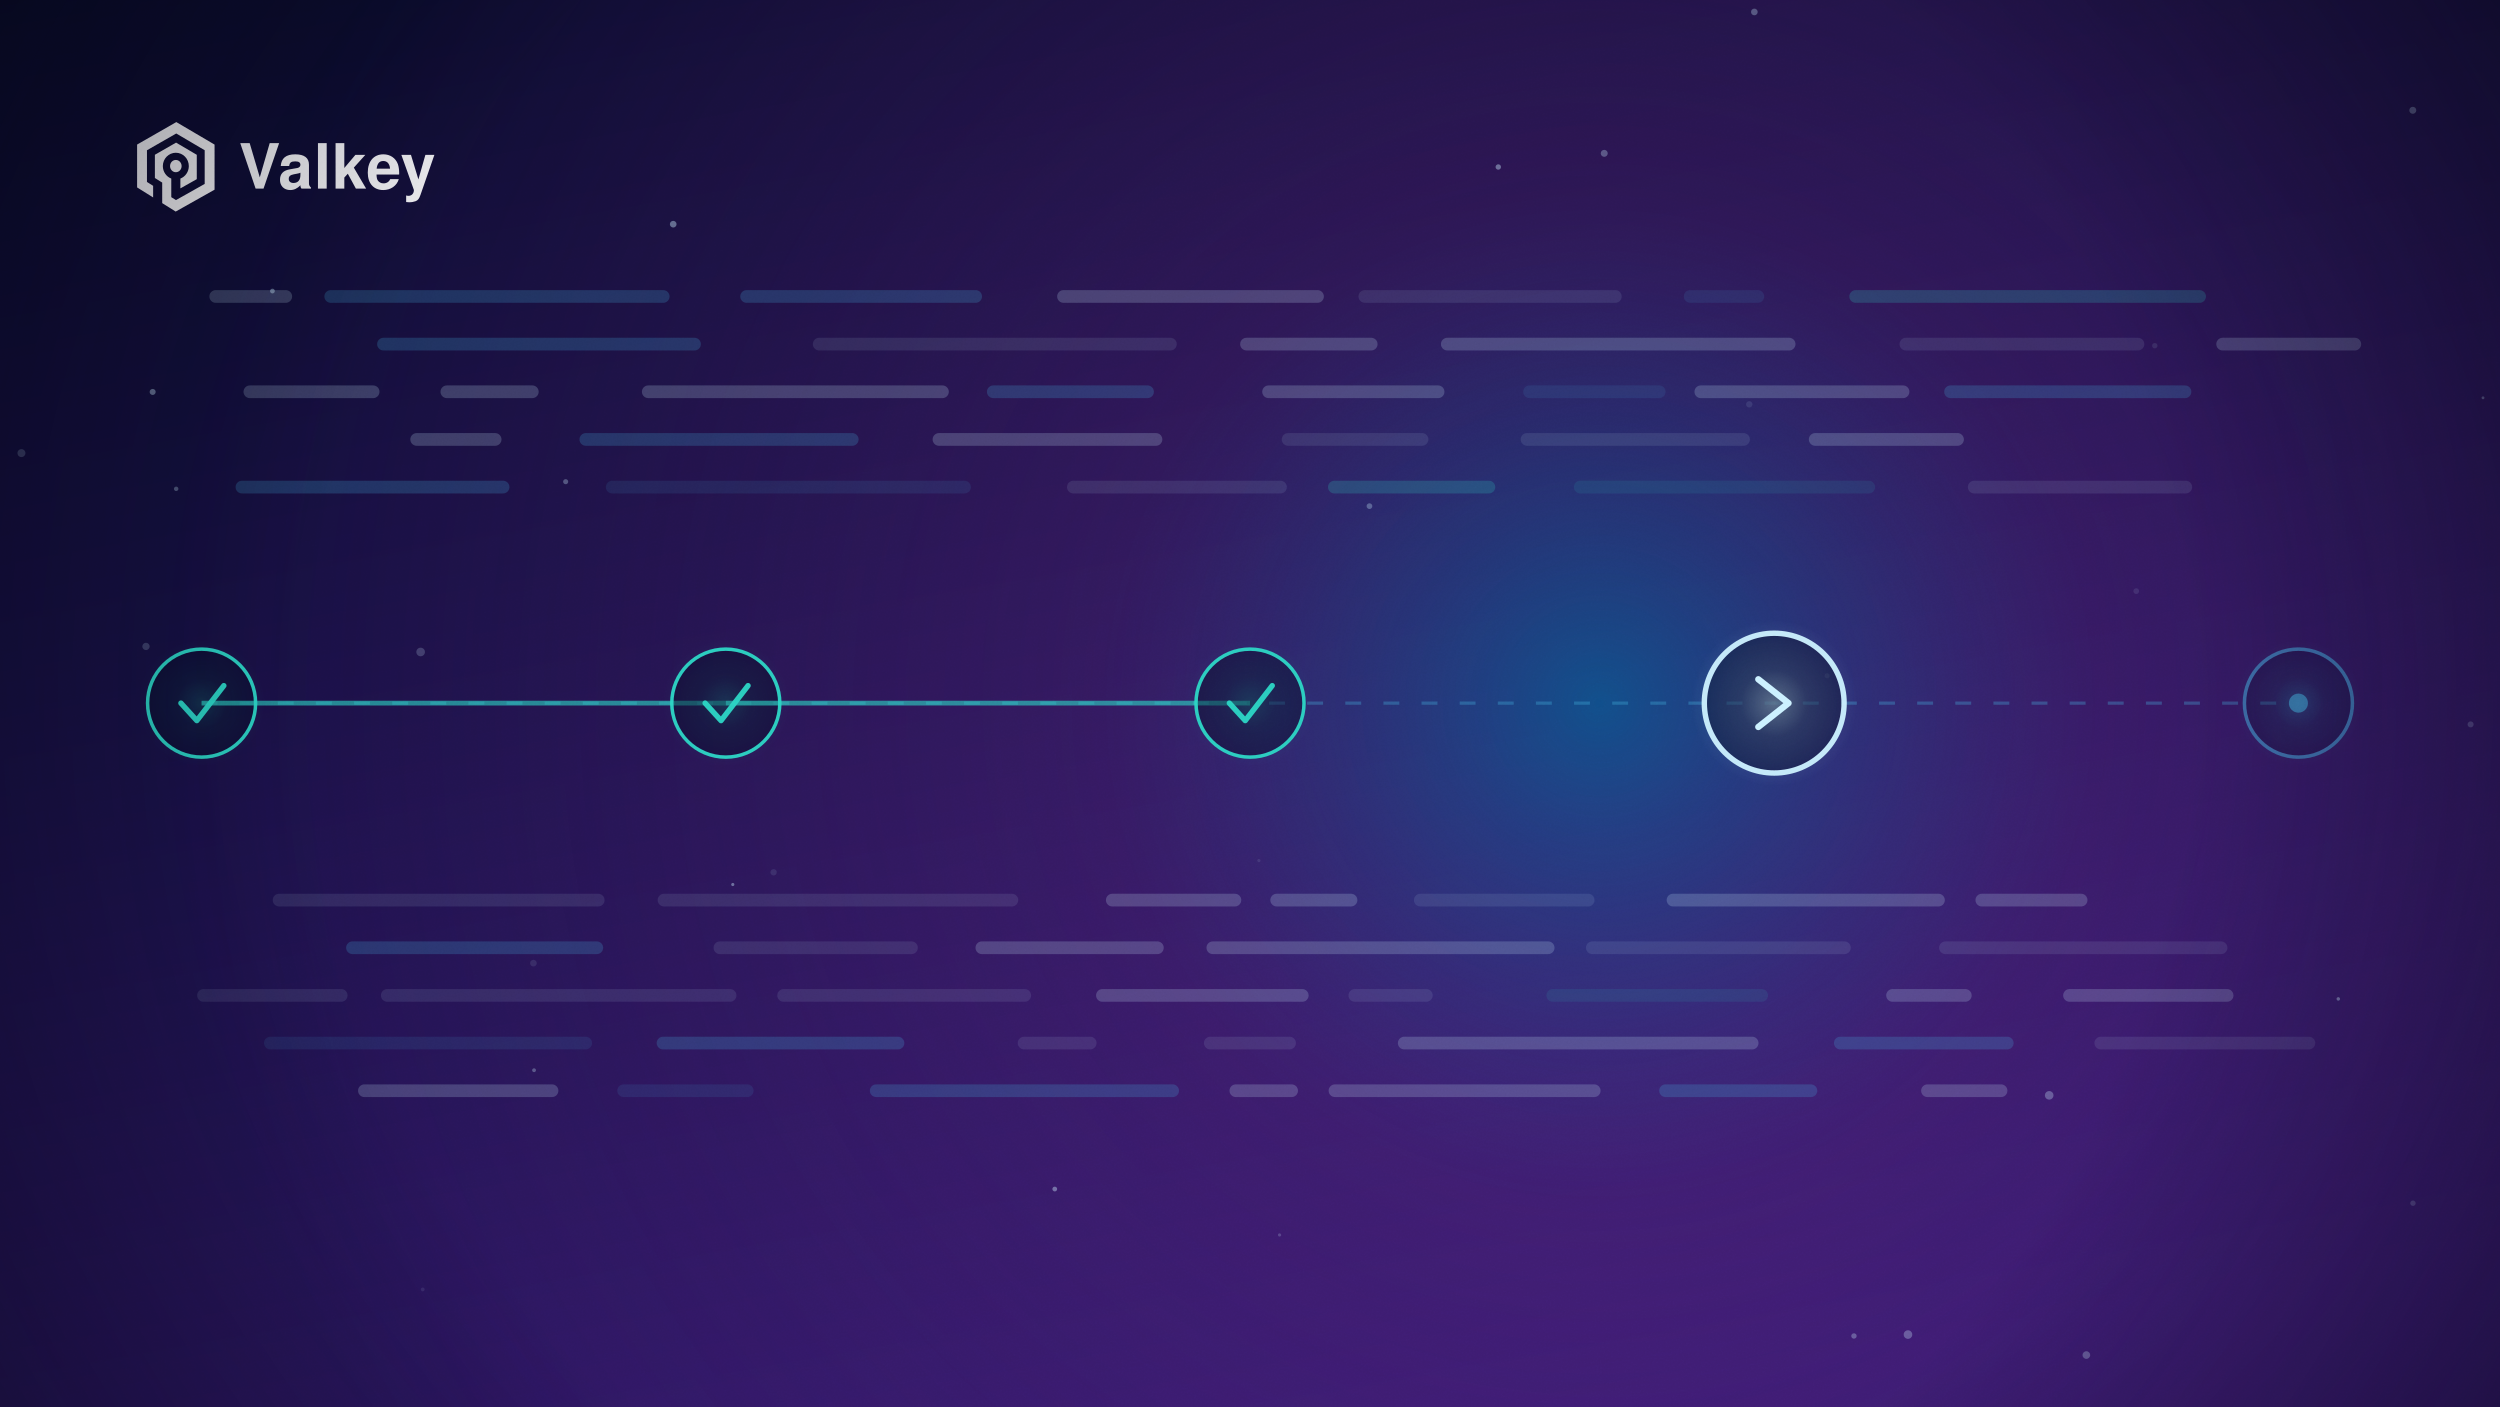
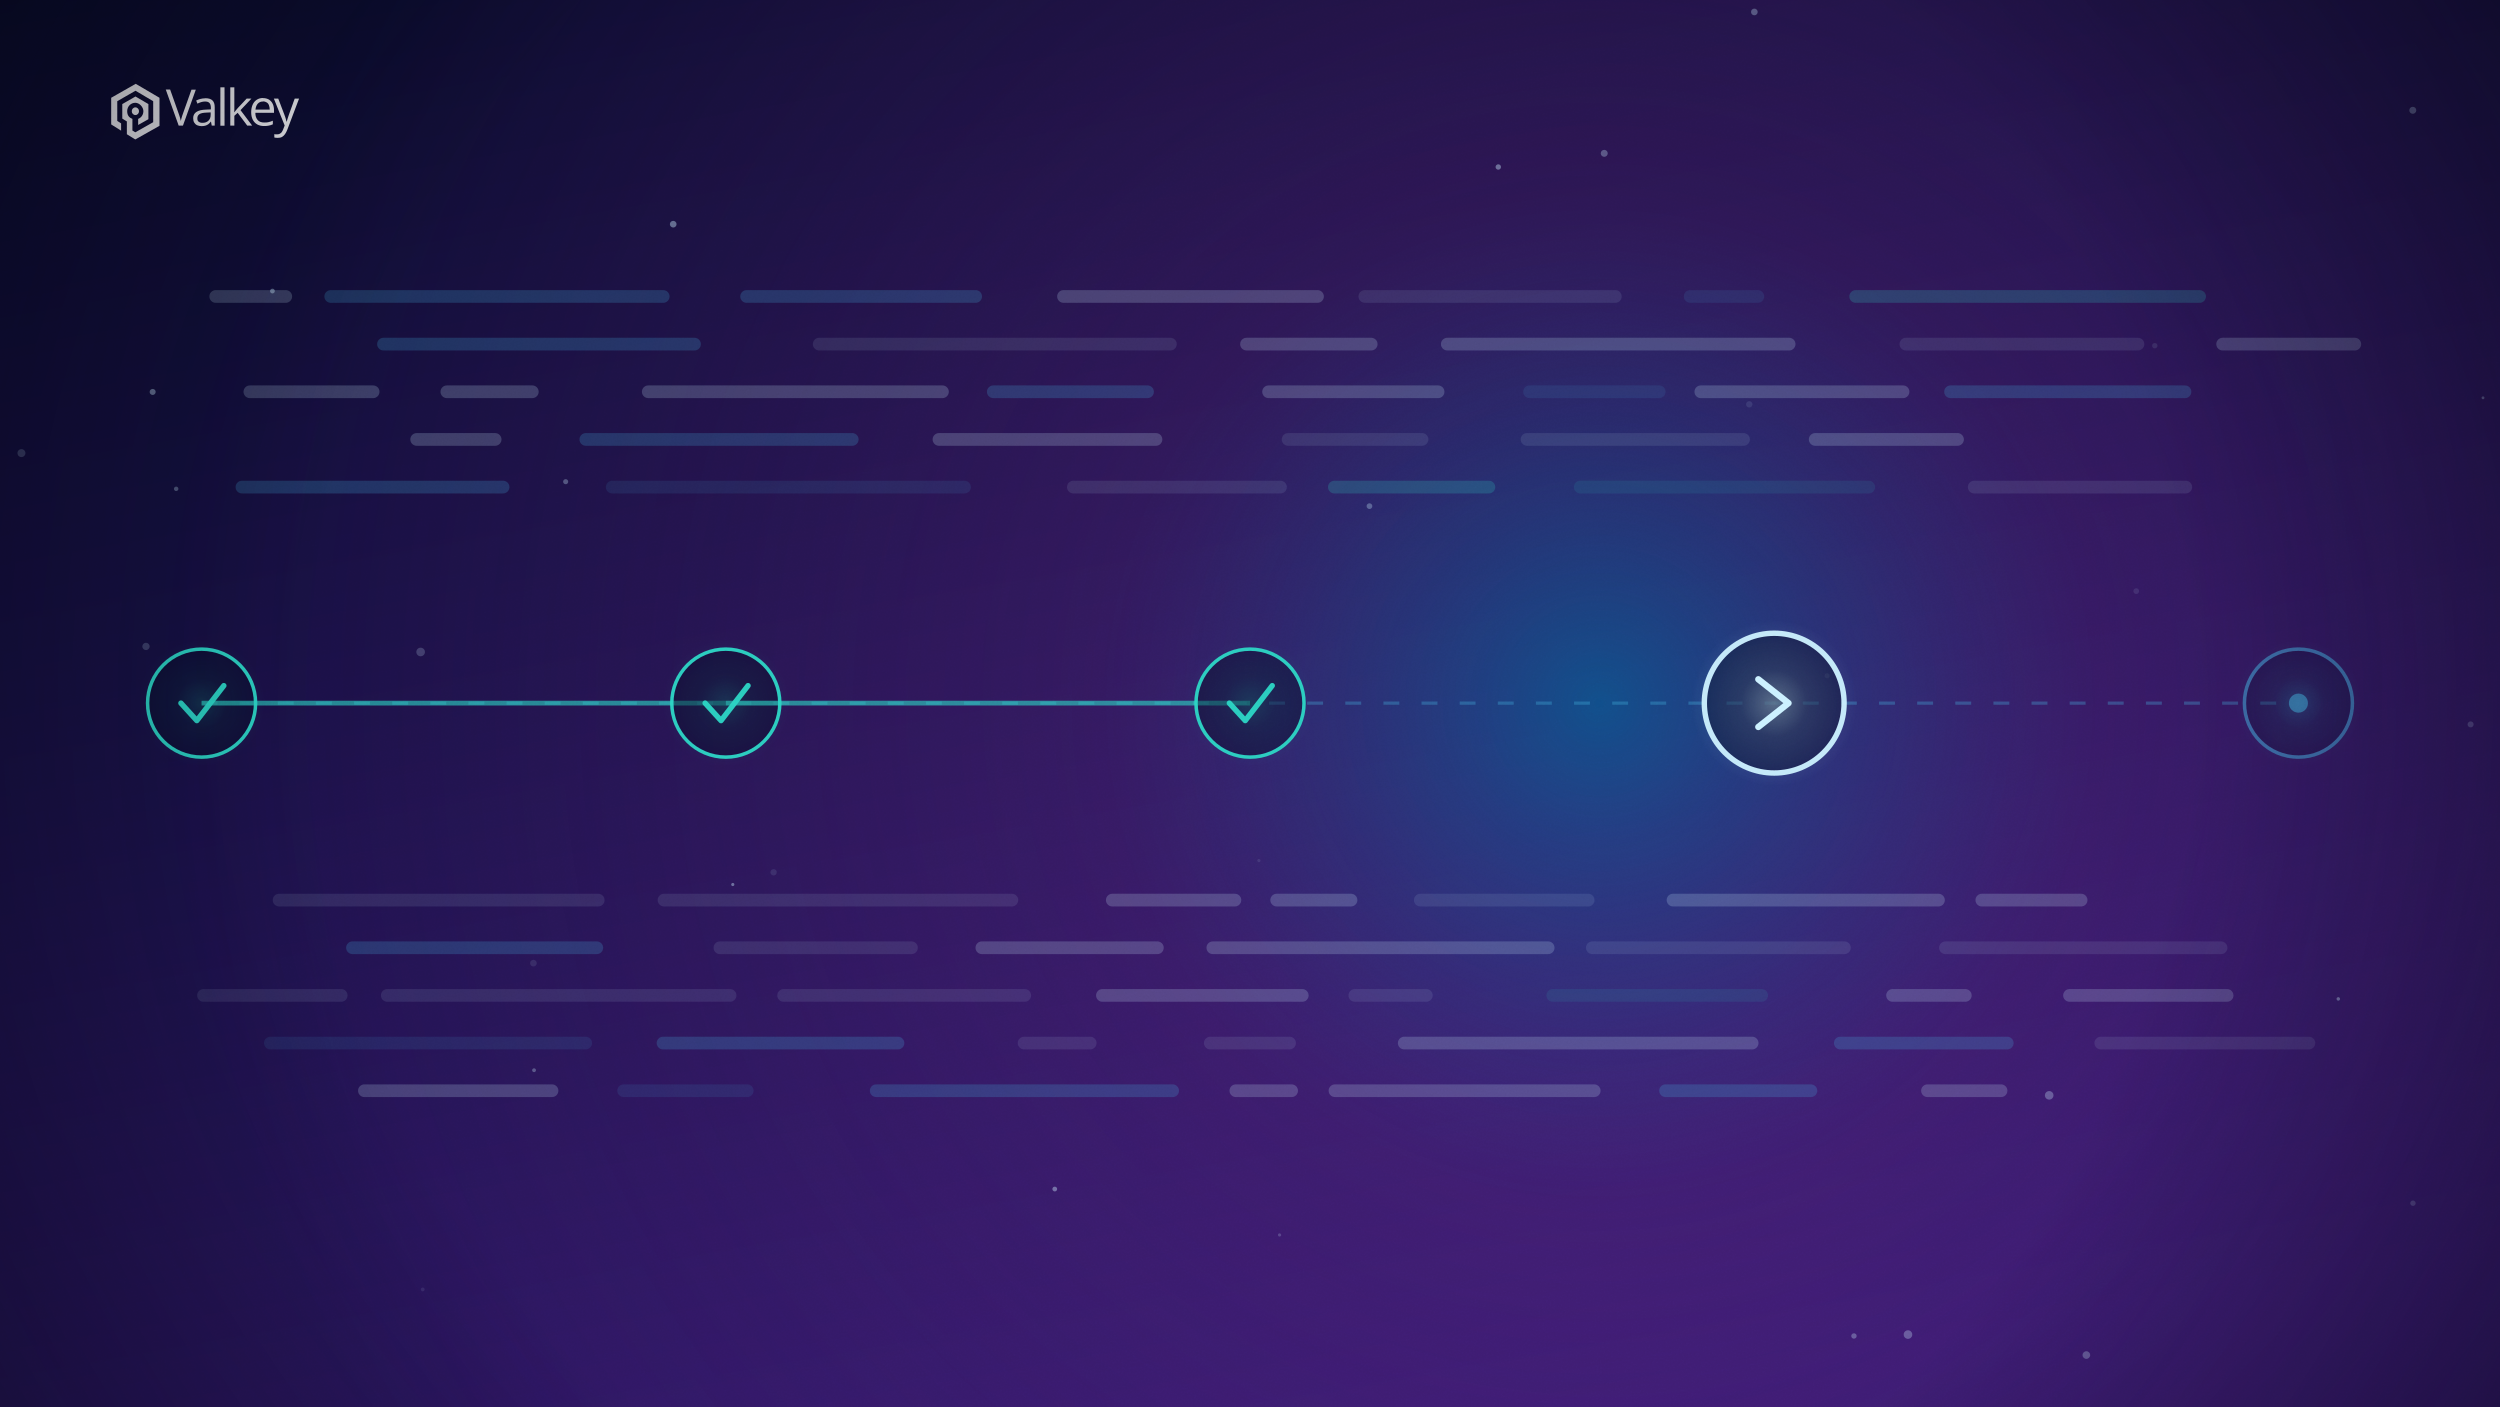
<svg xmlns="http://www.w3.org/2000/svg" width="1920" height="1080" viewBox="173.1 97.4 1573.8 885.2">
  <defs>
    <linearGradient id="sky" x1="0" y1="0" x2="0.32" y2="1">
      <stop offset="0" stop-color="#060A24" />
      <stop offset="0.48" stop-color="#171043" />
      <stop offset="1" stop-color="#301868" />
    </linearGradient>
    <radialGradient id="focus" gradientUnits="userSpaceOnUse" cx="1180" cy="540" r="900">
      <stop offset="0" stop-color="#00A3E0" stop-opacity="0.42" />
      <stop offset="0.35" stop-color="#963CBD" stop-opacity="0.20" />
      <stop offset="1" stop-color="#963CBD" stop-opacity="0" />
    </radialGradient>
    <radialGradient id="vignette" gradientUnits="userSpaceOnUse" cx="960" cy="540" r="1180">
      <stop offset="0.5" stop-color="#03040F" stop-opacity="0" />
      <stop offset="1" stop-color="#03040F" stop-opacity="0.8" />
    </radialGradient>
    <radialGradient id="scrim">
      <stop offset="0" stop-color="#060A24" stop-opacity="0.72" />
      <stop offset="0.6" stop-color="#060A24" stop-opacity="0.45" />
      <stop offset="1" stop-color="#060A24" stop-opacity="0" />
    </radialGradient>
    <filter id="grain" x="0" y="0" width="100%" height="100%">
      <feTurbulence type="fractalNoise" baseFrequency="0.85" numOctaves="4" stitchTiles="stitch" />
      <feColorMatrix type="saturate" values="0" />
    </filter>
    <radialGradient id="h-cyan">
      <stop offset="0" stop-color="#46BDE9" stop-opacity="0.75" />
      <stop offset="0.4" stop-color="#46BDE9" stop-opacity="0.22" />
      <stop offset="1" stop-color="#46BDE9" stop-opacity="0" />
    </radialGradient>
    <radialGradient id="h-ice">
      <stop offset="0" stop-color="#CCF1FF" stop-opacity="0.75" />
      <stop offset="0.4" stop-color="#CCF1FF" stop-opacity="0.22" />
      <stop offset="1" stop-color="#CCF1FF" stop-opacity="0" />
    </radialGradient>
    <radialGradient id="h-mint">
      <stop offset="0" stop-color="#2CD5C4" stop-opacity="0.75" />
      <stop offset="0.4" stop-color="#2CD5C4" stop-opacity="0.22" />
      <stop offset="1" stop-color="#2CD5C4" stop-opacity="0" />
    </radialGradient>
    <radialGradient id="h-coral">
      <stop offset="0" stop-color="#F65275" stop-opacity="0.75" />
      <stop offset="0.4" stop-color="#F65275" stop-opacity="0.22" />
      <stop offset="1" stop-color="#F65275" stop-opacity="0" />
    </radialGradient>
    <radialGradient id="h-violet">
      <stop offset="0" stop-color="#963CBD" stop-opacity="0.75" />
      <stop offset="0.4" stop-color="#963CBD" stop-opacity="0.22" />
      <stop offset="1" stop-color="#963CBD" stop-opacity="0" />
    </radialGradient>
    <radialGradient id="h-gold">
      <stop offset="0" stop-color="#FFB81C" stop-opacity="0.75" />
      <stop offset="0.4" stop-color="#FFB81C" stop-opacity="0.22" />
      <stop offset="1" stop-color="#FFB81C" stop-opacity="0" />
    </radialGradient>
    <filter id="blur3" x="-70%" y="-70%" width="240%" height="240%">
      <feGaussianBlur stdDeviation="3" />
    </filter>
    <filter id="blur8" x="-70%" y="-70%" width="240%" height="240%">
      <feGaussianBlur stdDeviation="8" />
    </filter>
    <filter id="blur18" x="-70%" y="-70%" width="240%" height="240%">
      <feGaussianBlur stdDeviation="18" />
    </filter>
    <filter id="blur40" x="-70%" y="-70%" width="240%" height="240%">
      <feGaussianBlur stdDeviation="40" />
    </filter>
  </defs>
  <rect width="1920" height="1080" fill="url(#sky)" />
  <rect width="1920" height="1080" fill="url(#focus)" />
  <g>
    <circle cx="265" cy="504.3" r="2.3" fill="#CCF1FF" opacity="0.2" />
    <circle cx="1116.3" cy="202.5" r="1.7" fill="#CCF1FF" opacity="0.4" />
    <circle cx="1046.2" cy="1036.5" r="2.3" fill="#CCF1FF" opacity="0.3" />
    <circle cx="269.2" cy="344.1" r="1.9" fill="#CCF1FF" opacity="0.4" />
    <circle cx="1725.1" cy="1016.8" r="2.3" fill="#CCF1FF" opacity="0.1" />
    <circle cx="1277.5" cy="104.9" r="2.1" fill="#CCF1FF" opacity="0.3" />
    <circle cx="1644.4" cy="76.5" r="2.5" fill="#CCF1FF" opacity="0.3" />
    <circle cx="1183" cy="193.9" r="2.2" fill="#CCF1FF" opacity="0.3" />
    <circle cx="186.6" cy="382.6" r="2.5" fill="#CCF1FF" opacity="0.2" />
    <circle cx="1797.1" cy="769.7" r="2.1" fill="#CCF1FF" opacity="0.1" />
    <circle cx="284" cy="405.1" r="1.4" fill="#CCF1FF" opacity="0.3" />
    <circle cx="660.1" cy="646.5" r="2" fill="#CCF1FF" opacity="0.1" />
    <circle cx="1035.2" cy="416" r="1.8" fill="#CCF1FF" opacity="0.3" />
    <circle cx="1001.3" cy="91" r="1.9" fill="#CCF1FF" opacity="0.4" />
    <circle cx="313" cy="86.4" r="1.7" fill="#CCF1FF" opacity="0.3" />
    <circle cx="509.3" cy="771.1" r="1.2" fill="#CCF1FF" opacity="0.3" />
    <circle cx="1692" cy="166.8" r="2.2" fill="#CCF1FF" opacity="0.3" />
    <circle cx="1728.4" cy="553.4" r="1.9" fill="#CCF1FF" opacity="0.2" />
    <circle cx="978.6" cy="874.8" r="1" fill="#CCF1FF" opacity="0.2" />
    <circle cx="529.2" cy="400.6" r="1.6" fill="#CCF1FF" opacity="0.3" />
    <circle cx="1736.2" cy="347.8" r="0.9" fill="#CCF1FF" opacity="0.3" />
    <circle cx="437.9" cy="507.8" r="2.7" fill="#CCF1FF" opacity="0.2" />
    <circle cx="1323.3" cy="522.8" r="1.6" fill="#CCF1FF" opacity="0.1" />
    <circle cx="1645.1" cy="726.2" r="1.1" fill="#CCF1FF" opacity="0.4" />
    <circle cx="1692.1" cy="854.8" r="1.7" fill="#CCF1FF" opacity="0.2" />
    <circle cx="881.3" cy="13.8" r="2.7" fill="#CCF1FF" opacity="0.3" />
    <circle cx="1517.9" cy="469.5" r="1.8" fill="#CCF1FF" opacity="0.1" />
    <circle cx="1486.5" cy="950.4" r="2.4" fill="#CCF1FF" opacity="0.3" />
    <circle cx="965.6" cy="639.1" r="1" fill="#CCF1FF" opacity="0.1" />
    <circle cx="965.1" cy="1047.8" r="2.5" fill="#CCF1FF" opacity="0.3" />
    <circle cx="596.9" cy="238.5" r="2.1" fill="#CCF1FF" opacity="0.4" />
    <circle cx="1841.7" cy="1079.2" r="2.4" fill="#CCF1FF" opacity="0.3" />
    <circle cx="439.2" cy="909.1" r="1.2" fill="#CCF1FF" opacity="0.1" />
    <circle cx="276.2" cy="78.3" r="2.6" fill="#CCF1FF" opacity="0.2" />
    <circle cx="508.9" cy="703.7" r="2.1" fill="#CCF1FF" opacity="0.1" />
    <circle cx="344.6" cy="280.6" r="1.5" fill="#CCF1FF" opacity="0.4" />
    <circle cx="1885.1" cy="208.8" r="2.5" fill="#CCF1FF" opacity="0.2" />
    <circle cx="1463.1" cy="786.9" r="2.7" fill="#CCF1FF" opacity="0.3" />
    <circle cx="1785.7" cy="1060.6" r="1.6" fill="#CCF1FF" opacity="0.1" />
    <circle cx="10.7" cy="128.4" r="1.9" fill="#CCF1FF" opacity="0.4" />
    <circle cx="837.1" cy="845.9" r="1.5" fill="#CCF1FF" opacity="0.4" />
    <circle cx="414.6" cy="1024.1" r="2.3" fill="#CCF1FF" opacity="0.1" />
    <circle cx="1340.2" cy="938.4" r="1.7" fill="#CCF1FF" opacity="0.3" />
    <circle cx="1374.2" cy="937.5" r="2.7" fill="#CCF1FF" opacity="0.3" />
    <circle cx="105.3" cy="92" r="1.4" fill="#CCF1FF" opacity="0.4" />
    <circle cx="1818.5" cy="209.1" r="1.4" fill="#CCF1FF" opacity="0.1" />
    <circle cx="634.4" cy="654.2" r="1" fill="#CCF1FF" opacity="0.4" />
    <circle cx="116" cy="117" r="1.5" fill="#CCF1FF" opacity="0.2" />
    <circle cx="1274.3" cy="351.9" r="2" fill="#CCF1FF" opacity="0.1" />
    <circle cx="1529.6" cy="315" r="1.7" fill="#CCF1FF" opacity="0.1" />
  </g>
  <g>
    <rect x="304.9" y="280" width="52.1" height="8" rx="4" fill="#CCF1FF" opacity="0.2" />
    <rect x="377.3" y="280" width="217.3" height="8" rx="4" fill="#46BDE9" opacity="0.2" />
    <rect x="639.1" y="280" width="152.2" height="8" rx="4" fill="#46BDE9" opacity="0.2" />
    <rect x="838.6" y="280" width="167.9" height="8" rx="4" fill="#CCF1FF" opacity="0.2" />
    <rect x="1028.3" y="280" width="165.7" height="8" rx="4" fill="#CCF1FF" opacity="0.1" />
    <rect x="1233.1" y="280" width="50.6" height="8" rx="4" fill="#46BDE9" opacity="0.1" />
    <rect x="1337.3" y="280" width="224.5" height="8" rx="4" fill="#2CD5C4" opacity="0.2" />
    <rect x="410.5" y="310" width="203.8" height="8" rx="4" fill="#46BDE9" opacity="0.2" />
    <rect x="684.8" y="310" width="229.1" height="8" rx="4" fill="#CCF1FF" opacity="0.1" />
    <rect x="953.8" y="310" width="86.5" height="8" rx="4" fill="#CCF1FF" opacity="0.2" />
    <rect x="1080.2" y="310" width="223.2" height="8" rx="4" fill="#CCF1FF" opacity="0.2" />
    <rect x="1368.9" y="310" width="154.1" height="8" rx="4" fill="#CCF1FF" opacity="0.1" />
    <rect x="1568.3" y="310" width="91.2" height="8" rx="4" fill="#CCF1FF" opacity="0.2" />
    <rect x="326.4" y="340" width="85.6" height="8" rx="4" fill="#CCF1FF" opacity="0.2" />
    <rect x="450.4" y="340" width="61.8" height="8" rx="4" fill="#CCF1FF" opacity="0.2" />
    <rect x="577.2" y="340" width="193.2" height="8" rx="4" fill="#CCF1FF" opacity="0.2" />
    <rect x="794.4" y="340" width="105.1" height="8" rx="4" fill="#46BDE9" opacity="0.2" />
    <rect x="967.7" y="340" width="114.7" height="8" rx="4" fill="#CCF1FF" opacity="0.2" />
    <rect x="1132" y="340" width="89.6" height="8" rx="4" fill="#46BDE9" opacity="0.1" />
    <rect x="1239.8" y="340" width="135.3" height="8" rx="4" fill="#CCF1FF" opacity="0.2" />
    <rect x="1397" y="340" width="155.6" height="8" rx="4" fill="#46BDE9" opacity="0.2" />
    <rect x="431.4" y="370" width="57.4" height="8" rx="4" fill="#CCF1FF" opacity="0.2" />
    <rect x="537.9" y="370" width="175.7" height="8" rx="4" fill="#46BDE9" opacity="0.2" />
    <rect x="760.2" y="370" width="144.6" height="8" rx="4" fill="#CCF1FF" opacity="0.2" />
    <rect x="980" y="370" width="92.3" height="8" rx="4" fill="#CCF1FF" opacity="0.1" />
    <rect x="1130.4" y="370" width="144.3" height="8" rx="4" fill="#CCF1FF" opacity="0.1" />
    <rect x="1311.8" y="370" width="97.6" height="8" rx="4" fill="#CCF1FF" opacity="0.2" />
    <rect x="321.4" y="400" width="172.4" height="8" rx="4" fill="#46BDE9" opacity="0.2" />
    <rect x="554.5" y="400" width="229.8" height="8" rx="4" fill="#46BDE9" opacity="0.1" />
    <rect x="844.8" y="400" width="138.4" height="8" rx="4" fill="#CCF1FF" opacity="0.1" />
    <rect x="1009.1" y="400" width="105.3" height="8" rx="4" fill="#2CD5C4" opacity="0.2" />
    <rect x="1163.9" y="400" width="189.6" height="8" rx="4" fill="#2CD5C4" opacity="0.1" />
    <rect x="1411.9" y="400" width="141.2" height="8" rx="4" fill="#CCF1FF" opacity="0.1" />
    <rect x="344.8" y="660" width="208.9" height="8" rx="4" fill="#CCF1FF" opacity="0.1" />
    <rect x="587.1" y="660" width="227" height="8" rx="4" fill="#CCF1FF" opacity="0.1" />
    <rect x="869.3" y="660" width="85.2" height="8" rx="4" fill="#CCF1FF" opacity="0.2" />
    <rect x="972.8" y="660" width="54.8" height="8" rx="4" fill="#CCF1FF" opacity="0.2" />
    <rect x="1063.2" y="660" width="113.7" height="8" rx="4" fill="#CCF1FF" opacity="0.1" />
    <rect x="1222.3" y="660" width="175.1" height="8" rx="4" fill="#CCF1FF" opacity="0.2" />
    <rect x="1416.7" y="660" width="70.5" height="8" rx="4" fill="#CCF1FF" opacity="0.2" />
    <rect x="391" y="690" width="161.8" height="8" rx="4" fill="#46BDE9" opacity="0.2" />
    <rect x="622.3" y="690" width="128.6" height="8" rx="4" fill="#CCF1FF" opacity="0.1" />
    <rect x="787.2" y="690" width="118.5" height="8" rx="4" fill="#CCF1FF" opacity="0.2" />
    <rect x="932.6" y="690" width="219.1" height="8" rx="4" fill="#CCF1FF" opacity="0.2" />
    <rect x="1171.5" y="690" width="166.7" height="8" rx="4" fill="#CCF1FF" opacity="0.1" />
    <rect x="1393.8" y="690" width="181.5" height="8" rx="4" fill="#CCF1FF" opacity="0.1" />
    <rect x="297.2" y="720" width="94.7" height="8" rx="4" fill="#CCF1FF" opacity="0.1" />
    <rect x="412.9" y="720" width="223.8" height="8" rx="4" fill="#CCF1FF" opacity="0.1" />
    <rect x="662.4" y="720" width="159.8" height="8" rx="4" fill="#CCF1FF" opacity="0.1" />
    <rect x="863.1" y="720" width="133.8" height="8" rx="4" fill="#CCF1FF" opacity="0.2" />
    <rect x="1022" y="720" width="53" height="8" rx="4" fill="#CCF1FF" opacity="0.1" />
    <rect x="1146.6" y="720" width="139.5" height="8" rx="4" fill="#2CD5C4" opacity="0.1" />
    <rect x="1360.5" y="720" width="53.8" height="8" rx="4" fill="#CCF1FF" opacity="0.2" />
    <rect x="1471.9" y="720" width="107.2" height="8" rx="4" fill="#CCF1FF" opacity="0.2" />
    <rect x="339.3" y="750" width="206.5" height="8" rx="4" fill="#46BDE9" opacity="0.1" />
    <rect x="586.5" y="750" width="155.9" height="8" rx="4" fill="#46BDE9" opacity="0.2" />
    <rect x="813.8" y="750" width="49.6" height="8" rx="4" fill="#CCF1FF" opacity="0.1" />
    <rect x="931" y="750" width="57.9" height="8" rx="4" fill="#CCF1FF" opacity="0.1" />
    <rect x="1053.1" y="750" width="227" height="8" rx="4" fill="#CCF1FF" opacity="0.2" />
    <rect x="1327.6" y="750" width="113.1" height="8" rx="4" fill="#46BDE9" opacity="0.2" />
    <rect x="1491.6" y="750" width="139" height="8" rx="4" fill="#CCF1FF" opacity="0.1" />
    <rect x="398.5" y="780" width="126.1" height="8" rx="4" fill="#CCF1FF" opacity="0.2" />
    <rect x="561.7" y="780" width="85.8" height="8" rx="4" fill="#46BDE9" opacity="0.1" />
    <rect x="720.7" y="780" width="194.6" height="8" rx="4" fill="#46BDE9" opacity="0.2" />
    <rect x="947.1" y="780" width="43.1" height="8" rx="4" fill="#CCF1FF" opacity="0.2" />
    <rect x="1009.5" y="780" width="171.2" height="8" rx="4" fill="#CCF1FF" opacity="0.2" />
    <rect x="1217.6" y="780" width="99.5" height="8" rx="4" fill="#46BDE9" opacity="0.2" />
    <rect x="1382.5" y="780" width="54.3" height="8" rx="4" fill="#CCF1FF" opacity="0.2" />
  </g>
  <g>
    <line x1="300" y1="540" x2="1620" y2="540" stroke="#46BDE9" stroke-width="2" stroke-dasharray="10 14" opacity="0.3" />
    <circle cx="300" cy="540" r="40" fill="url(#h-mint)" opacity="0.4" />
    <circle cx="300" cy="540" r="34" fill="#060A24" fill-opacity="0.45" stroke="#2CD5C4" stroke-width="2.2" opacity="0.95" />
    <path d="M 287 540 L 297 551 L 314 529" fill="none" stroke="#2CD5C4" stroke-width="3.4" stroke-linecap="round" stroke-linejoin="round" opacity="0.95" />
    <line x1="300" y1="540" x2="630" y2="540" stroke="#2CD5C4" stroke-width="3" opacity="0.6" />
    <circle cx="630" cy="540" r="40" fill="url(#h-mint)" opacity="0.4" />
    <circle cx="630" cy="540" r="34" fill="#060A24" fill-opacity="0.45" stroke="#2CD5C4" stroke-width="2.2" opacity="0.95" />
    <path d="M 617 540 L 627 551 L 644 529" fill="none" stroke="#2CD5C4" stroke-width="3.4" stroke-linecap="round" stroke-linejoin="round" opacity="0.95" />
    <line x1="630" y1="540" x2="960" y2="540" stroke="#2CD5C4" stroke-width="3" opacity="0.6" />
    <circle cx="960" cy="540" r="40" fill="url(#h-mint)" opacity="0.4" />
    <circle cx="960" cy="540" r="34" fill="#060A24" fill-opacity="0.45" stroke="#2CD5C4" stroke-width="2.2" opacity="0.95" />
    <path d="M 947 540 L 957 551 L 974 529" fill="none" stroke="#2CD5C4" stroke-width="3.4" stroke-linecap="round" stroke-linejoin="round" opacity="0.95" />
    <circle cx="1290" cy="540" r="52" fill="url(#h-ice)" opacity="0.9" />
    <circle cx="1290" cy="540" r="44" fill="#060A24" fill-opacity="0.45" stroke="#CCF1FF" stroke-width="3.4" opacity="0.95" />
    <path d="M 1280 525 L 1299 540 L 1280 555" fill="none" stroke="#CCF1FF" stroke-width="4" stroke-linecap="round" stroke-linejoin="round" />
    <circle cx="1620" cy="540" r="40" fill="url(#h-cyan)" opacity="0.4" />
    <circle cx="1620" cy="540" r="34" fill="#060A24" fill-opacity="0.45" stroke="#46BDE9" stroke-width="2.2" opacity="0.5" />
    <circle cx="1620" cy="540" r="6" fill="#46BDE9" opacity="0.5" />
  </g>
  <g opacity="0.92">
-     <g transform="translate(258.6 172.6) scale(0.8084)">
-       <path d="M 13.482 60.695 L 0.998 52.884 L 0.998 19.503 L 31.528 2.001 L 61.318 19.532 L 61.318 54.645 L 31.055 71.689 L 20.548 65.116 L 20.548 51.041 L 20.548 49.12 L 14.852 45.556 L 14.852 27.453 L 31.346 17.997 L 47.464 27.482 L 47.464 46.451 L 34.703 53.638 L 34.703 45.999 C 38.529 44.526 41.274 40.739 41.274 36.27 C 41.274 30.511 36.713 25.884 31.158 25.884 C 25.603 25.884 21.042 30.511 21.042 36.27 C 21.042 40.739 23.787 44.526 27.612 45.999 L 27.612 60.474 L 31.261 62.756 L 53.635 50.155 L 53.635 23.925 L 31.477 10.885 L 8.681 23.954 L 8.681 48.629 L 13.482 51.633 L 13.482 60.695 Z M 31.158 31.498 C 33.672 31.498 35.66 33.664 35.66 36.27 C 35.66 38.877 33.672 41.043 31.158 41.043 C 28.644 41.043 26.656 38.877 26.656 36.27 C 26.656 33.664 28.644 31.498 31.158 31.498 Z" fill="#FFFFFF" fill-rule="evenodd" />
+     <g transform="translate(239.2 146.1) scale(0.67123)">
+       <path d="M15.2,50l-9.4-5.9v-25L28.8,6l22.3,13.1v26.3l-22.7,12.8-7.9-4.9v-12l-4.3-2.7v-13.6l12.4-7.1,12.1,7.1v14.2l-9.6,5.4v-5.7c2.9-1.1,4.9-3.9,4.9-7.3s-3.4-7.8-7.6-7.8-7.6,3.5-7.6,7.8,2.1,6.2,4.9,7.3v10.9l2.7,1.7,16.8-9.5v-19.7l-16.6-9.8-17.1,9.8v18.5l3.6,2.3v6.8ZM28.5,28.1c1.9,0,3.4,1.6,3.4,3.6s-1.5,3.6-3.4,3.6-3.4-1.6-3.4-3.6,1.5-3.6,3.4-3.6Z" fill="#FFFFFF" fill-rule="evenodd" />
+       <path d="M85.2,11.4l-12.1,33.8h-4l-12.1-33.8h4.1l7.9,22.3c.3.9.6,1.8.9,2.6.3.8.5,1.6.7,2.4.2.8.4,1.5.5,2.2.2-.7.3-1.4.5-2.2.2-.8.4-1.6.7-2.4.3-.8.6-1.7.9-2.6l7.9-22.2h4.2Z" fill="#FFFFFF" />
+       <path d="M94,19.5c3,0,5.3.7,6.7,2,1.5,1.4,2.2,3.5,2.2,6.5v17.2h-2.8l-.7-3.7h-.2c-.7.9-1.4,1.7-2.2,2.3-.8.6-1.7,1.1-2.7,1.4-1,.3-2.2.5-3.7.5s-2.9-.3-4.1-.8c-1.2-.5-2.1-1.4-2.8-2.5-.7-1.1-1-2.5-1-4.2,0-2.5,1-4.5,3-5.8,2-1.4,5.1-2.1,9.2-2.2l4.4-.2v-1.5c0-2.2-.5-3.7-1.4-4.6-.9-.9-2.3-1.3-4-1.3-1.3,0-2.6.2-3.8.6-1.2.4-2.3.8-3.4,1.4l-1.2-2.9c1.1-.6,2.5-1.1,3.9-1.5,1.5-.4,3-.6,4.7-.6h0ZM99.1,32.8l-3.9.2c-3.2.1-5.4.6-6.7,1.5s-1.9,2.2-1.9,3.9.4,2.5,1.3,3.2c.9.7,2,1,3.5,1,2.3,0,4.1-.6,5.5-1.9s2.2-3.1,2.2-5.6v-2.3Z" fill="#FFFFFF" />
+       <path d="M112.1,45.3h-3.9V9.3h3.9v36Z" fill="#FFFFFF" />
+       <path d="M121.3,9.3v18.7c0,.6,0,1.4,0,2.3,0,.9,0,1.7-.1,2.3h.2c.3-.4.8-1,1.4-1.8.6-.8,1.2-1.4,1.6-1.9l8.4-9h4.5l-10.2,10.8,10.9,14.5h-4.6l-9-12-3.1,2.8v9.2h-3.8V9.3h3.8Z" fill="#FFFFFF" />
+       <path d="M148.2,19.4c2.2,0,4,.5,5.6,1.4,1.5,1,2.7,2.3,3.5,4,.8,1.7,1.2,3.7,1.2,6v2.4h-17.5c0,3,.8,5.2,2.2,6.8s3.5,2.3,6.1,2.3,3-.1,4.3-.4c1.2-.3,2.5-.7,3.8-1.3v3.4c-1.3.6-2.6,1-3.8,1.2-1.2.3-2.7.4-4.4.4-2.4,0-4.6-.5-6.4-1.5-1.8-1-3.2-2.5-4.2-4.4-1-1.9-1.5-4.3-1.5-7.1,0-2.7.5-5.1,1.4-7.1.9-2,2.2-3.5,3.9-4.6,1.7-1.1,3.7-1.6,5.9-1.6h0ZM148.2,22.6c-2.1,0-3.7.7-4.9,2-1.2,1.3-1.9,3.2-2.2,5.6h13.4c0-1.5-.3-2.8-.7-4-.4-1.2-1.1-2.1-2.1-2.7-.9-.6-2.1-1-3.6-1Z" fill="#FFFFFF" />
+       <path d="M158.4,19.9h4.1l5.6,14.7c.3.9.6,1.7.9,2.5.3.8.5,1.5.7,2.3.2.7.4,1.4.5,2.1h.2c.2-.8.5-1.8.9-3,.4-1.3.8-2.6,1.3-3.9l5.3-14.7h4.1l-11,29.1c-.6,1.6-1.3,2.9-2.1,4.1-.8,1.2-1.7,2-2.8,2.7-1.1.6-2.5.9-4,.9s-1.4,0-1.9-.1c-.6,0-1-.2-1.4-.3v-3.1c.3,0,.7.1,1.2.2.5,0,1,0,1.5,0,1,0,1.8-.2,2.5-.6.7-.4,1.3-.9,1.8-1.6.5-.7.9-1.5,1.3-2.5l1.4-3.6-10.2-25.4Z" fill="#FFFFFF" />
    </g>
-     <text x="323.4" y="216.1" fill="#FFFFFF" font-family="Helvetica Neue, Helvetica, Arial, sans-serif" font-size="39.3" font-weight="600" letter-spacing="0.5">Valkey</text>
  </g>
  <rect width="1920" height="1080" fill="url(#vignette)" />
  <rect width="1920" height="1080" filter="url(#grain)" opacity="0.055" style="mix-blend-mode:overlay" />
</svg>
